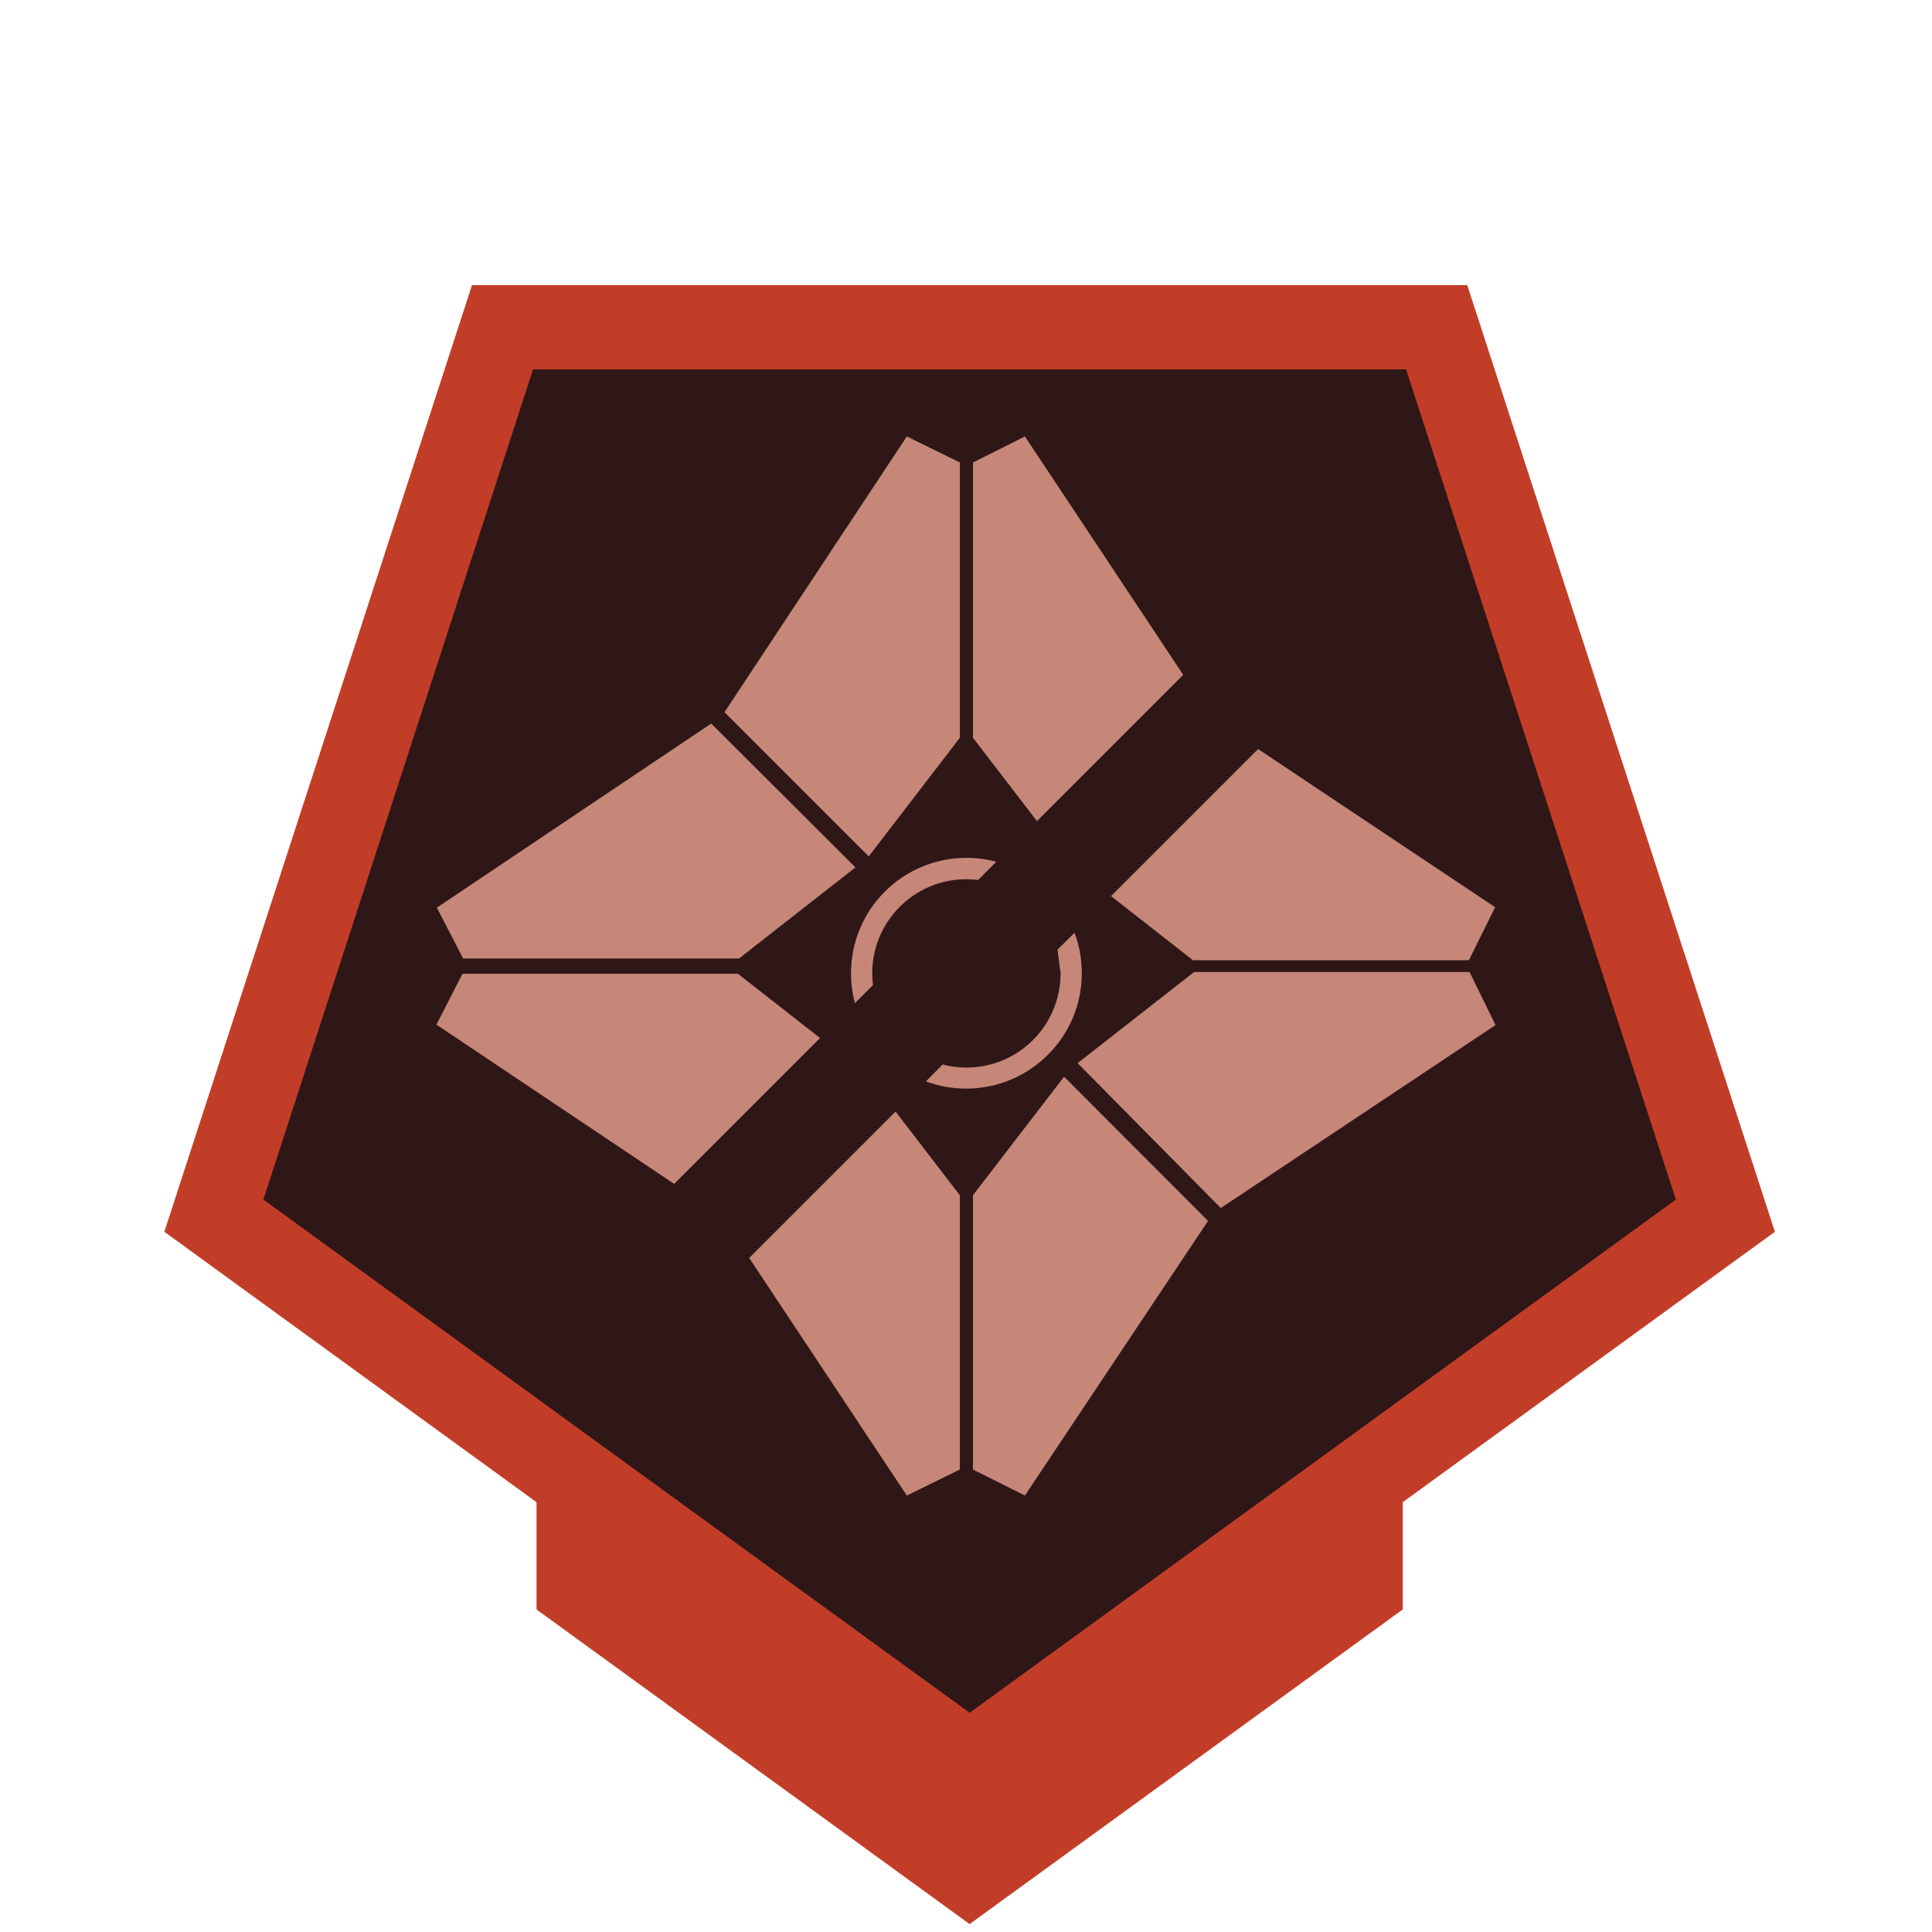
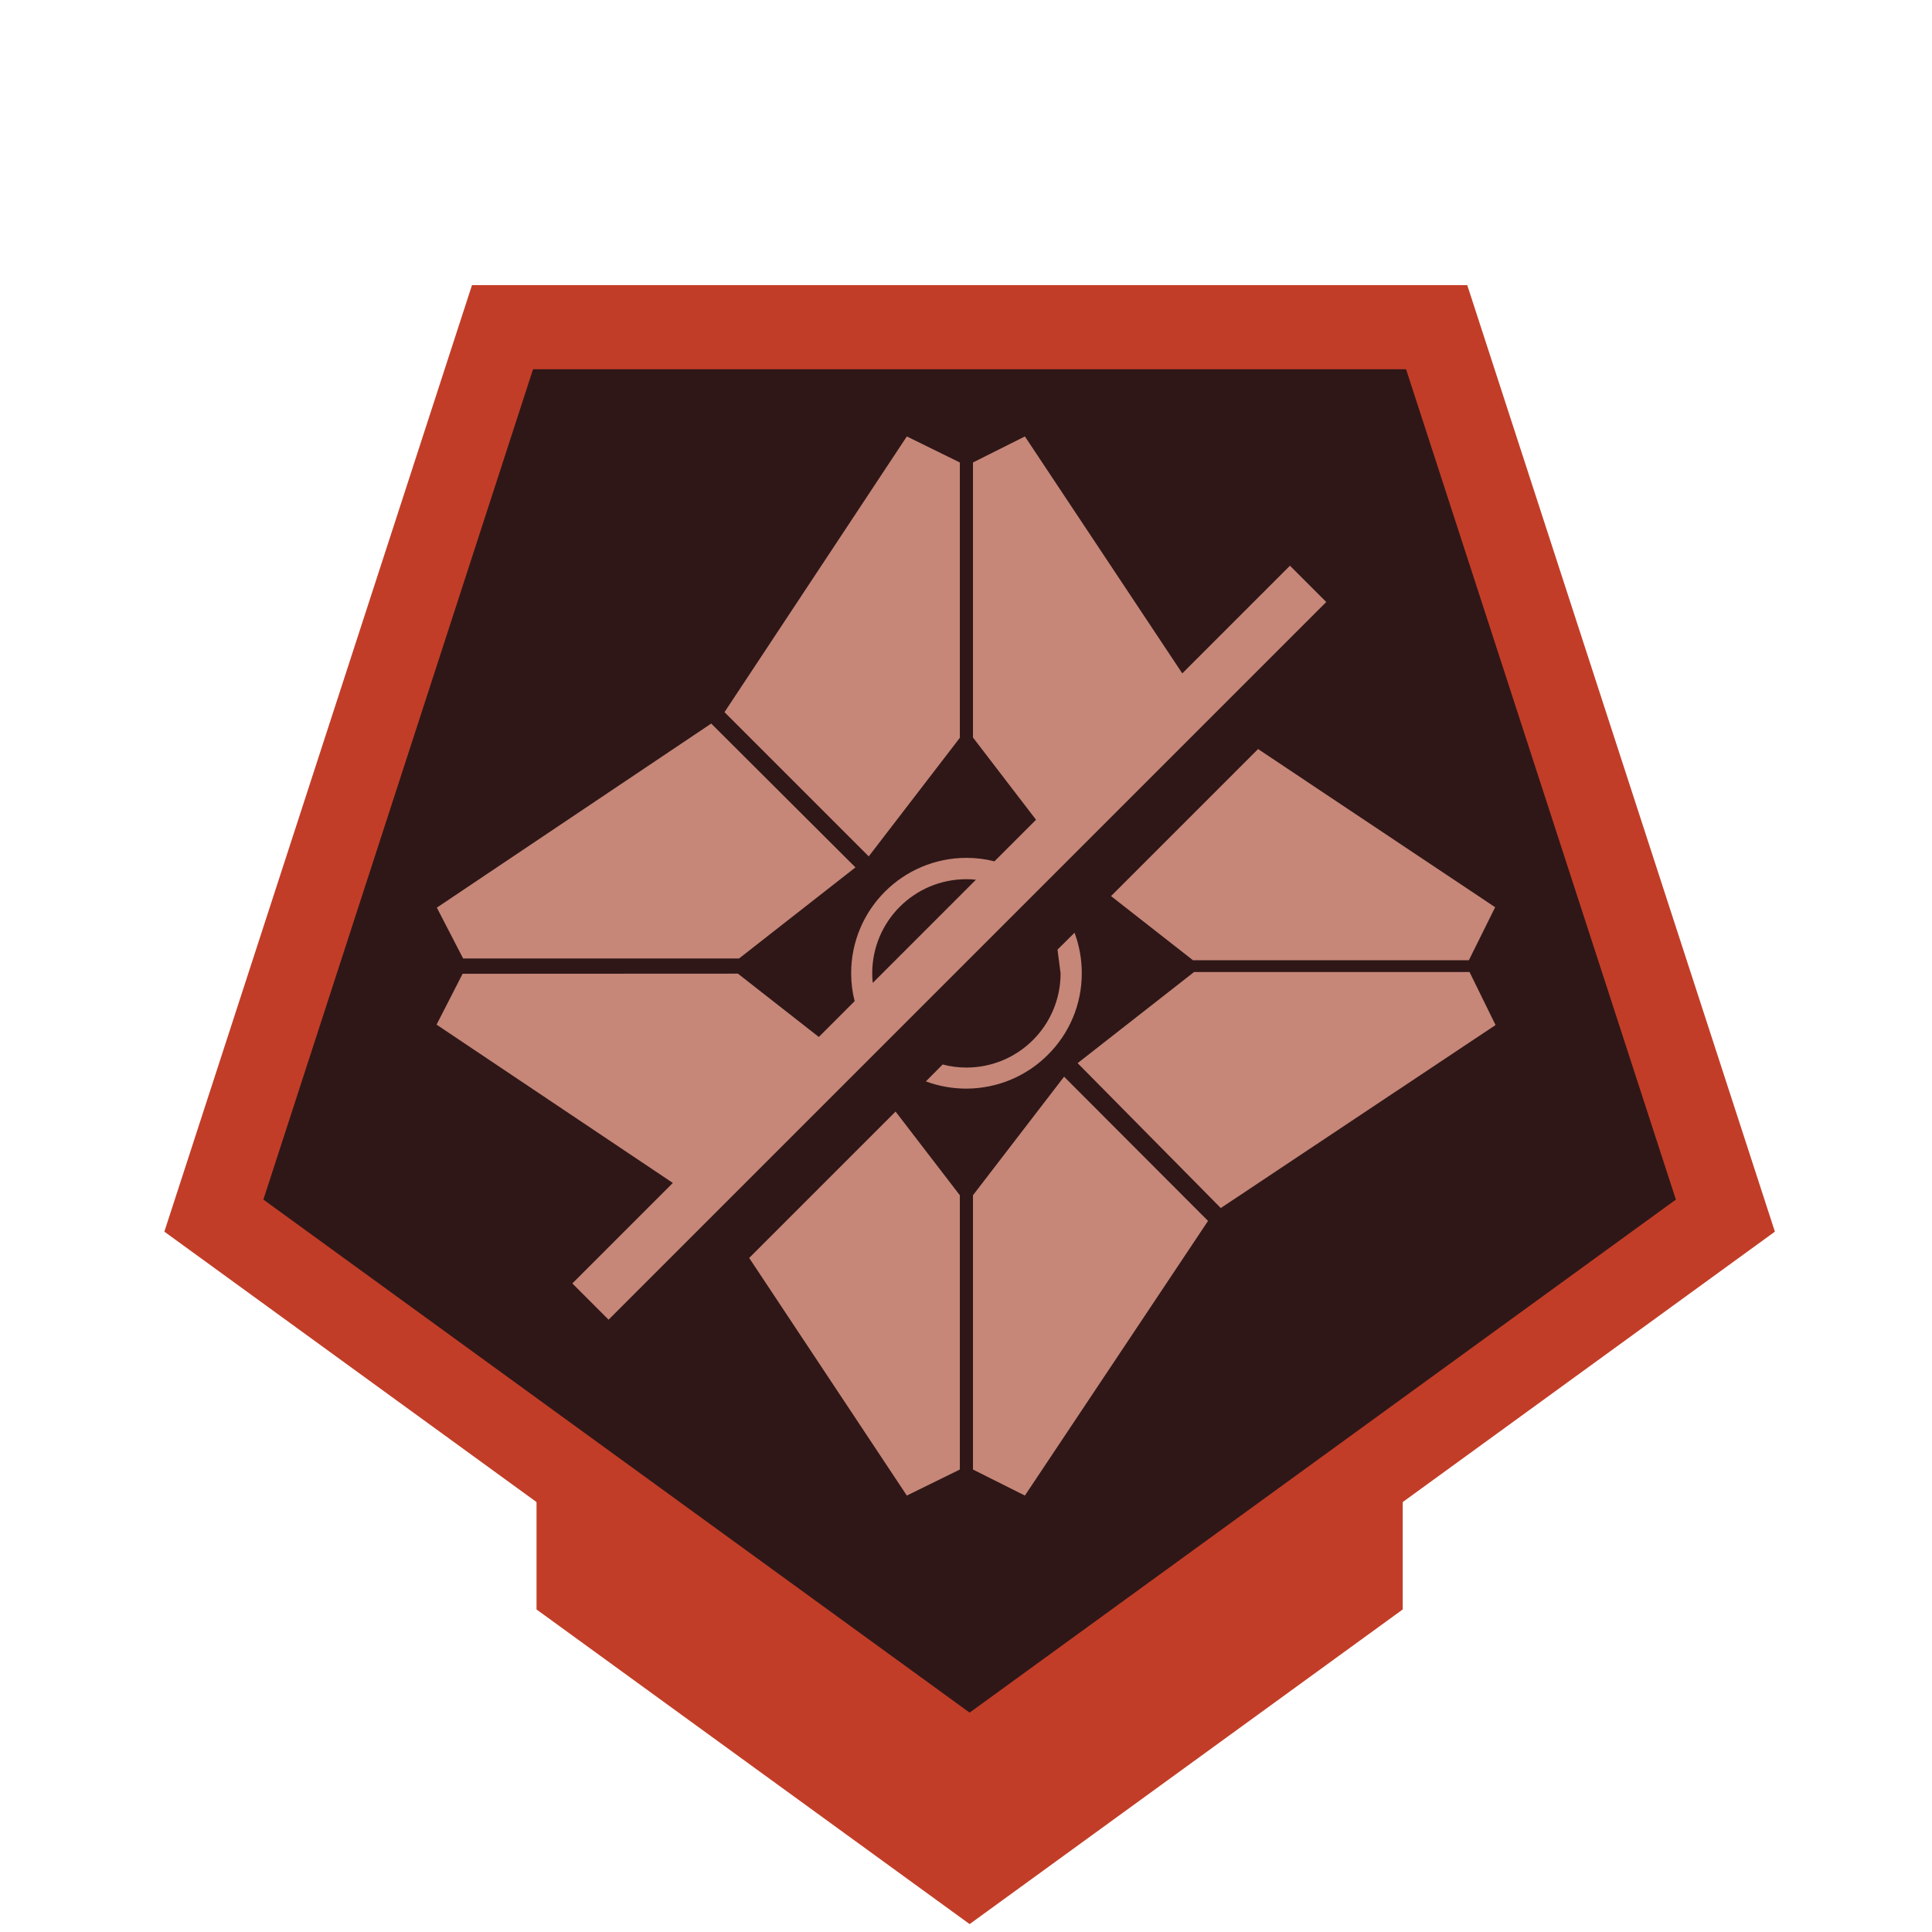
<svg xmlns="http://www.w3.org/2000/svg" id="Layer_1" viewBox="0 0 144 144">
  <defs>
    <style>.cls-1{fill:#c23d27;}.cls-2{opacity:0;}.cls-3{fill:#c68778;}.cls-4{fill:#2f1718;}</style>
  </defs>
  <rect class="cls-2" width="144" height="144" />
  <polygon class="cls-4" points="72.27 130.84 128.26 90.16 106.87 24.34 37.67 24.34 16.28 90.16 72.27 130.84" />
  <polygon class="cls-1" points="39.99 108.86 39.99 119.96 72.27 143.41 104.55 119.96 104.55 108.86 72.54 131.49 39.99 108.86" />
-   <path class="cls-1" d="M39.73,27.53l-20.1,61.88,52.64,38.25,52.64-38.25-20.11-61.88H39.73ZM72.27,135.42L12.25,91.81,35.18,21.25h74.18s22.93,70.56,22.93,70.56l-60.02,43.61Z" />
+   <path class="cls-1" d="M12.25,91.8L35.18,21.25h74.18s22.93,70.55,22.93,70.55l-60.02,43.61L12.25,91.8ZM39.73,27.52l-20.1,61.89,52.64,38.24,52.64-38.24-20.11-61.89H39.73Z" />
  <polygon class="cls-3" points="109.53 72.45 111.47 76.4 90.99 90.04 80.32 79.24 89.01 72.44 89.02 72.45 109.53 72.45" />
  <polygon class="cls-3" points="111.44 67.62 109.48 71.57 88.93 71.57 88.93 71.58 82.81 66.79 93.77 55.83 111.44 67.62" />
  <polygon class="cls-3" points="79.31 80.25 90.04 91 76.39 111.47 72.52 109.53 72.52 89.11 72.51 89.1 79.31 80.25" />
-   <polygon class="cls-3" points="76.39 32.53 88.19 50.3 77.29 61.2 72.51 54.98 72.52 54.97 72.52 34.47 76.39 32.53" />
  <path class="cls-3" d="M80.09,69.52c.35.94.54,1.96.54,3.02,0,2.37-.96,4.52-2.52,6.07-1.55,1.56-3.71,2.52-6.08,2.53-1.06,0-2.08-.19-3.02-.54l1.25-1.26c.56.15,1.16.23,1.77.23,3.88,0,7.02-3.14,7.02-7.02l-.23-1.77,1.27-1.26Z" />
  <polygon class="cls-3" points="71.55 54.98 64.75 63.83 64.67 63.75 54 53.08 67.59 32.53 71.54 34.47 71.54 54.97 71.55 54.98" />
  <polygon class="cls-3" points="66.75 82.85 71.55 89.1 71.54 89.11 71.54 109.53 67.59 111.47 55.84 93.76 66.75 82.85" />
-   <path class="cls-3" d="M72.03,65.53c-3.88,0-7.02,3.14-7.02,7.02,0,.29.02.58.06.87l-1.35,1.35c-.19-.71-.29-1.46-.29-2.23,0-4.75,3.85-8.6,8.6-8.6.77,0,1.52.1,2.23.29l-1.36,1.36c-.28-.04-.57-.06-.87-.06Z" />
  <polygon class="cls-3" points="63.76 64.65 55.07 71.45 55.07 71.44 34.52 71.44 32.56 67.65 53.01 53.93 63.76 64.65" />
-   <polygon class="cls-3" points="54.99 72.57 61.12 77.37 50.25 88.24 32.53 76.37 34.47 72.58 54.98 72.58 54.99 72.57" />
+   <path class="cls-3" d="M96.14,42.17l-8.02,8.02-11.73-17.66-3.87,1.94v20.5h0s4.7,6.13,4.7,6.13l-3.1,3.1c-.66-.17-1.36-.26-2.08-.26-4.75,0-8.6,3.85-8.6,8.6,0,.72.09,1.42.26,2.08l-2.67,2.67-6.03-4.72h-.01s-20.51.01-20.51.01l-1.94,3.79,17.61,11.8-7.49,7.49,2.7,2.7,53.49-53.49-2.7-2.7ZM65.05,73.26c-.03-.24-.04-.47-.04-.71,0-3.88,3.14-7.02,7.02-7.02.24,0,.48.01.71.04l-7.69,7.69Z" />
</svg>
